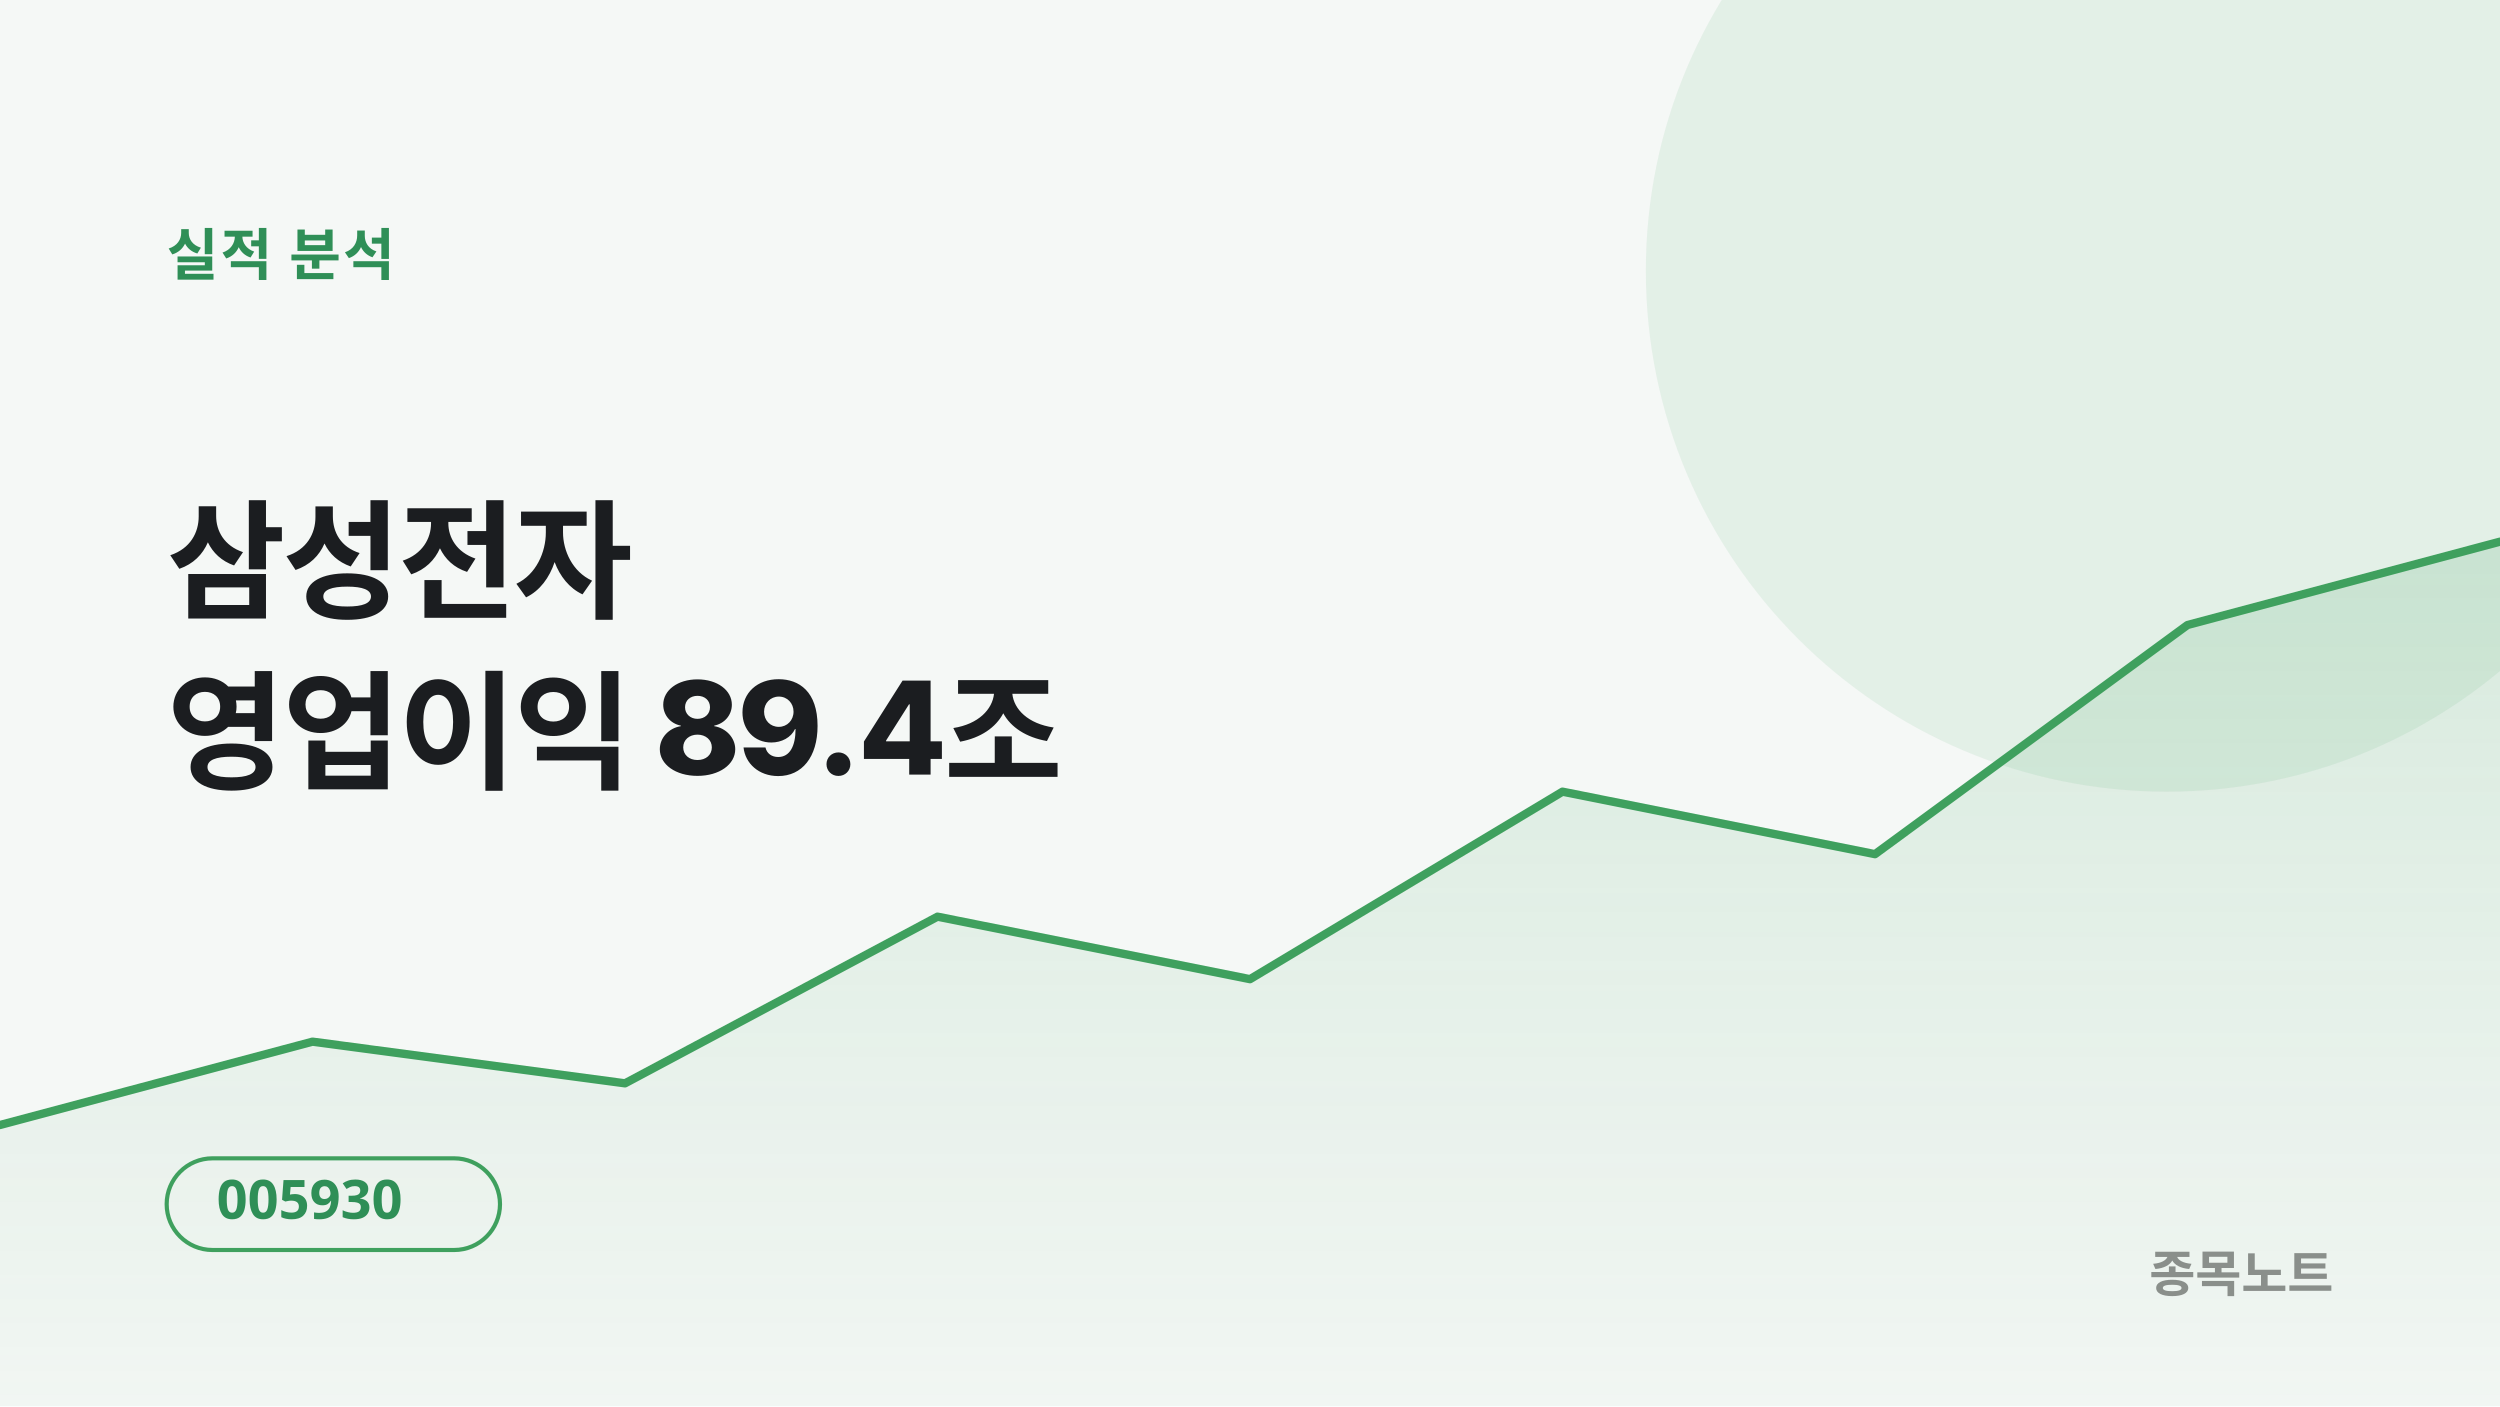
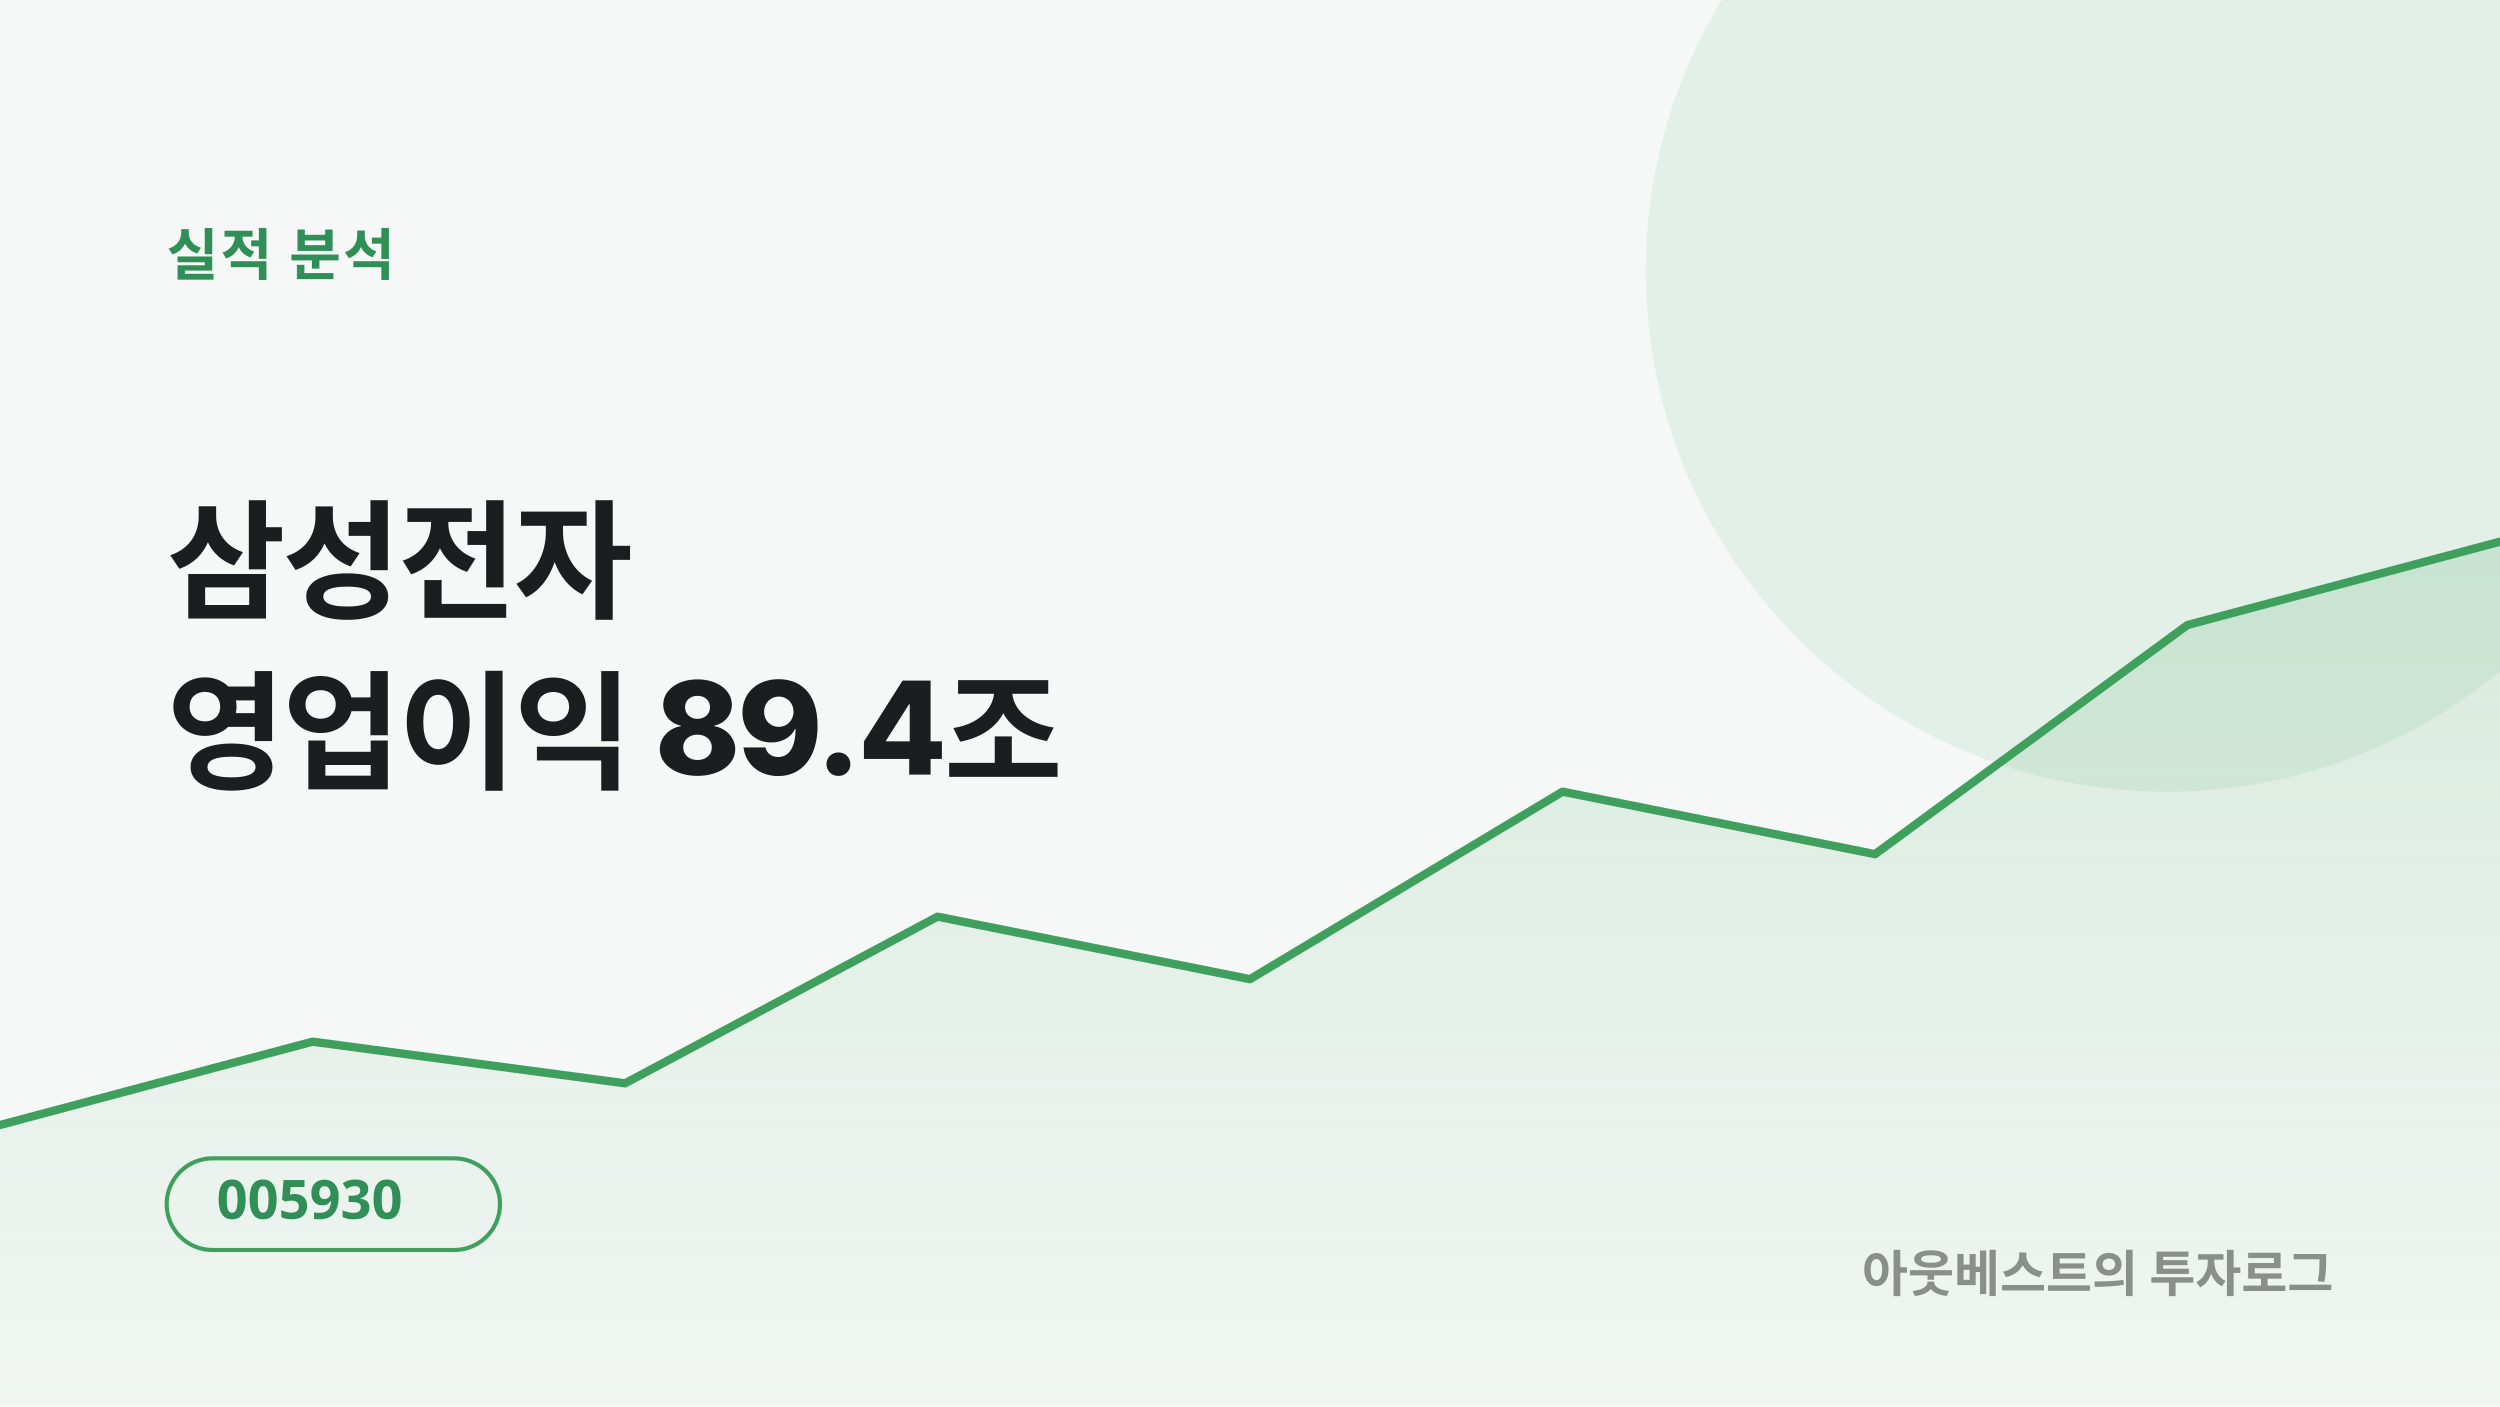
<svg xmlns="http://www.w3.org/2000/svg" viewBox="0 0 1200 675" width="1200" height="675" role="img" aria-label="삼성전자 영업이익 89.4조">
  <defs>
    <linearGradient id="g" x1="0" y1="0" x2="0" y2="1">
      <stop offset="0" stop-color="#3fa05e" stop-opacity="0.16" />
      <stop offset="1" stop-color="#3fa05e" stop-opacity="0.02" />
    </linearGradient>
  </defs>
  <style>
  .bg{fill:#f5f8f6} .blob{fill:#3fa05e;opacity:0.10}
  .eye{fill:#2f8f57;font:700 27px system-ui,-apple-system,"Segoe UI",sans-serif;letter-spacing:1px}
  .ttl{fill:#1b1d20;font:800 62px system-ui,-apple-system,"Segoe UI",sans-serif;letter-spacing:-1.5px}
  .brand{fill:#8a8f8b;font:600 24px system-ui,sans-serif}
  .tkr{fill:#2f8f57;font:700 26px system-ui,sans-serif;font-variant-numeric:tabular-nums}
  .tkrbox{fill:none;stroke:#3fa05e;stroke-width:2}
  .line{fill:none;stroke:#3fa05e;stroke-width:4;stroke-linejoin:round;stroke-linecap:round}
</style>
  <rect class="bg" width="1200" height="675" />
  <circle class="blob" cx="1040" cy="130" r="250" />
  <path d="M0 540 L150 500 L300 520 L450 440 L600 470 L750 380 L900 410 L1050 300 L1200 260 L1200 675 L0 675 Z" fill="url(#g)" />
  <path d="M0 540 L150 500 L300 520 L450 440 L600 470 L750 380 L900 410 L1050 300 L1200 260" class="line" />
  <text x="80" y="132" class="eye">실적 분석</text>
  <text x="80" y="292" class="ttl">삼성전자</text>
  <text x="80" y="374" class="ttl">영업이익 89.4조</text>
  <rect class="tkrbox" x="80" y="556" width="160" height="44" rx="22" />
  <text x="104" y="585" class="tkr">005930</text>
-   <text x="1120" y="620" text-anchor="end" class="brand">종목노트</text>
+   <text x="1120" y="620" text-anchor="end" class="brand">아웃베스트의 투자로그</text>
</svg>
